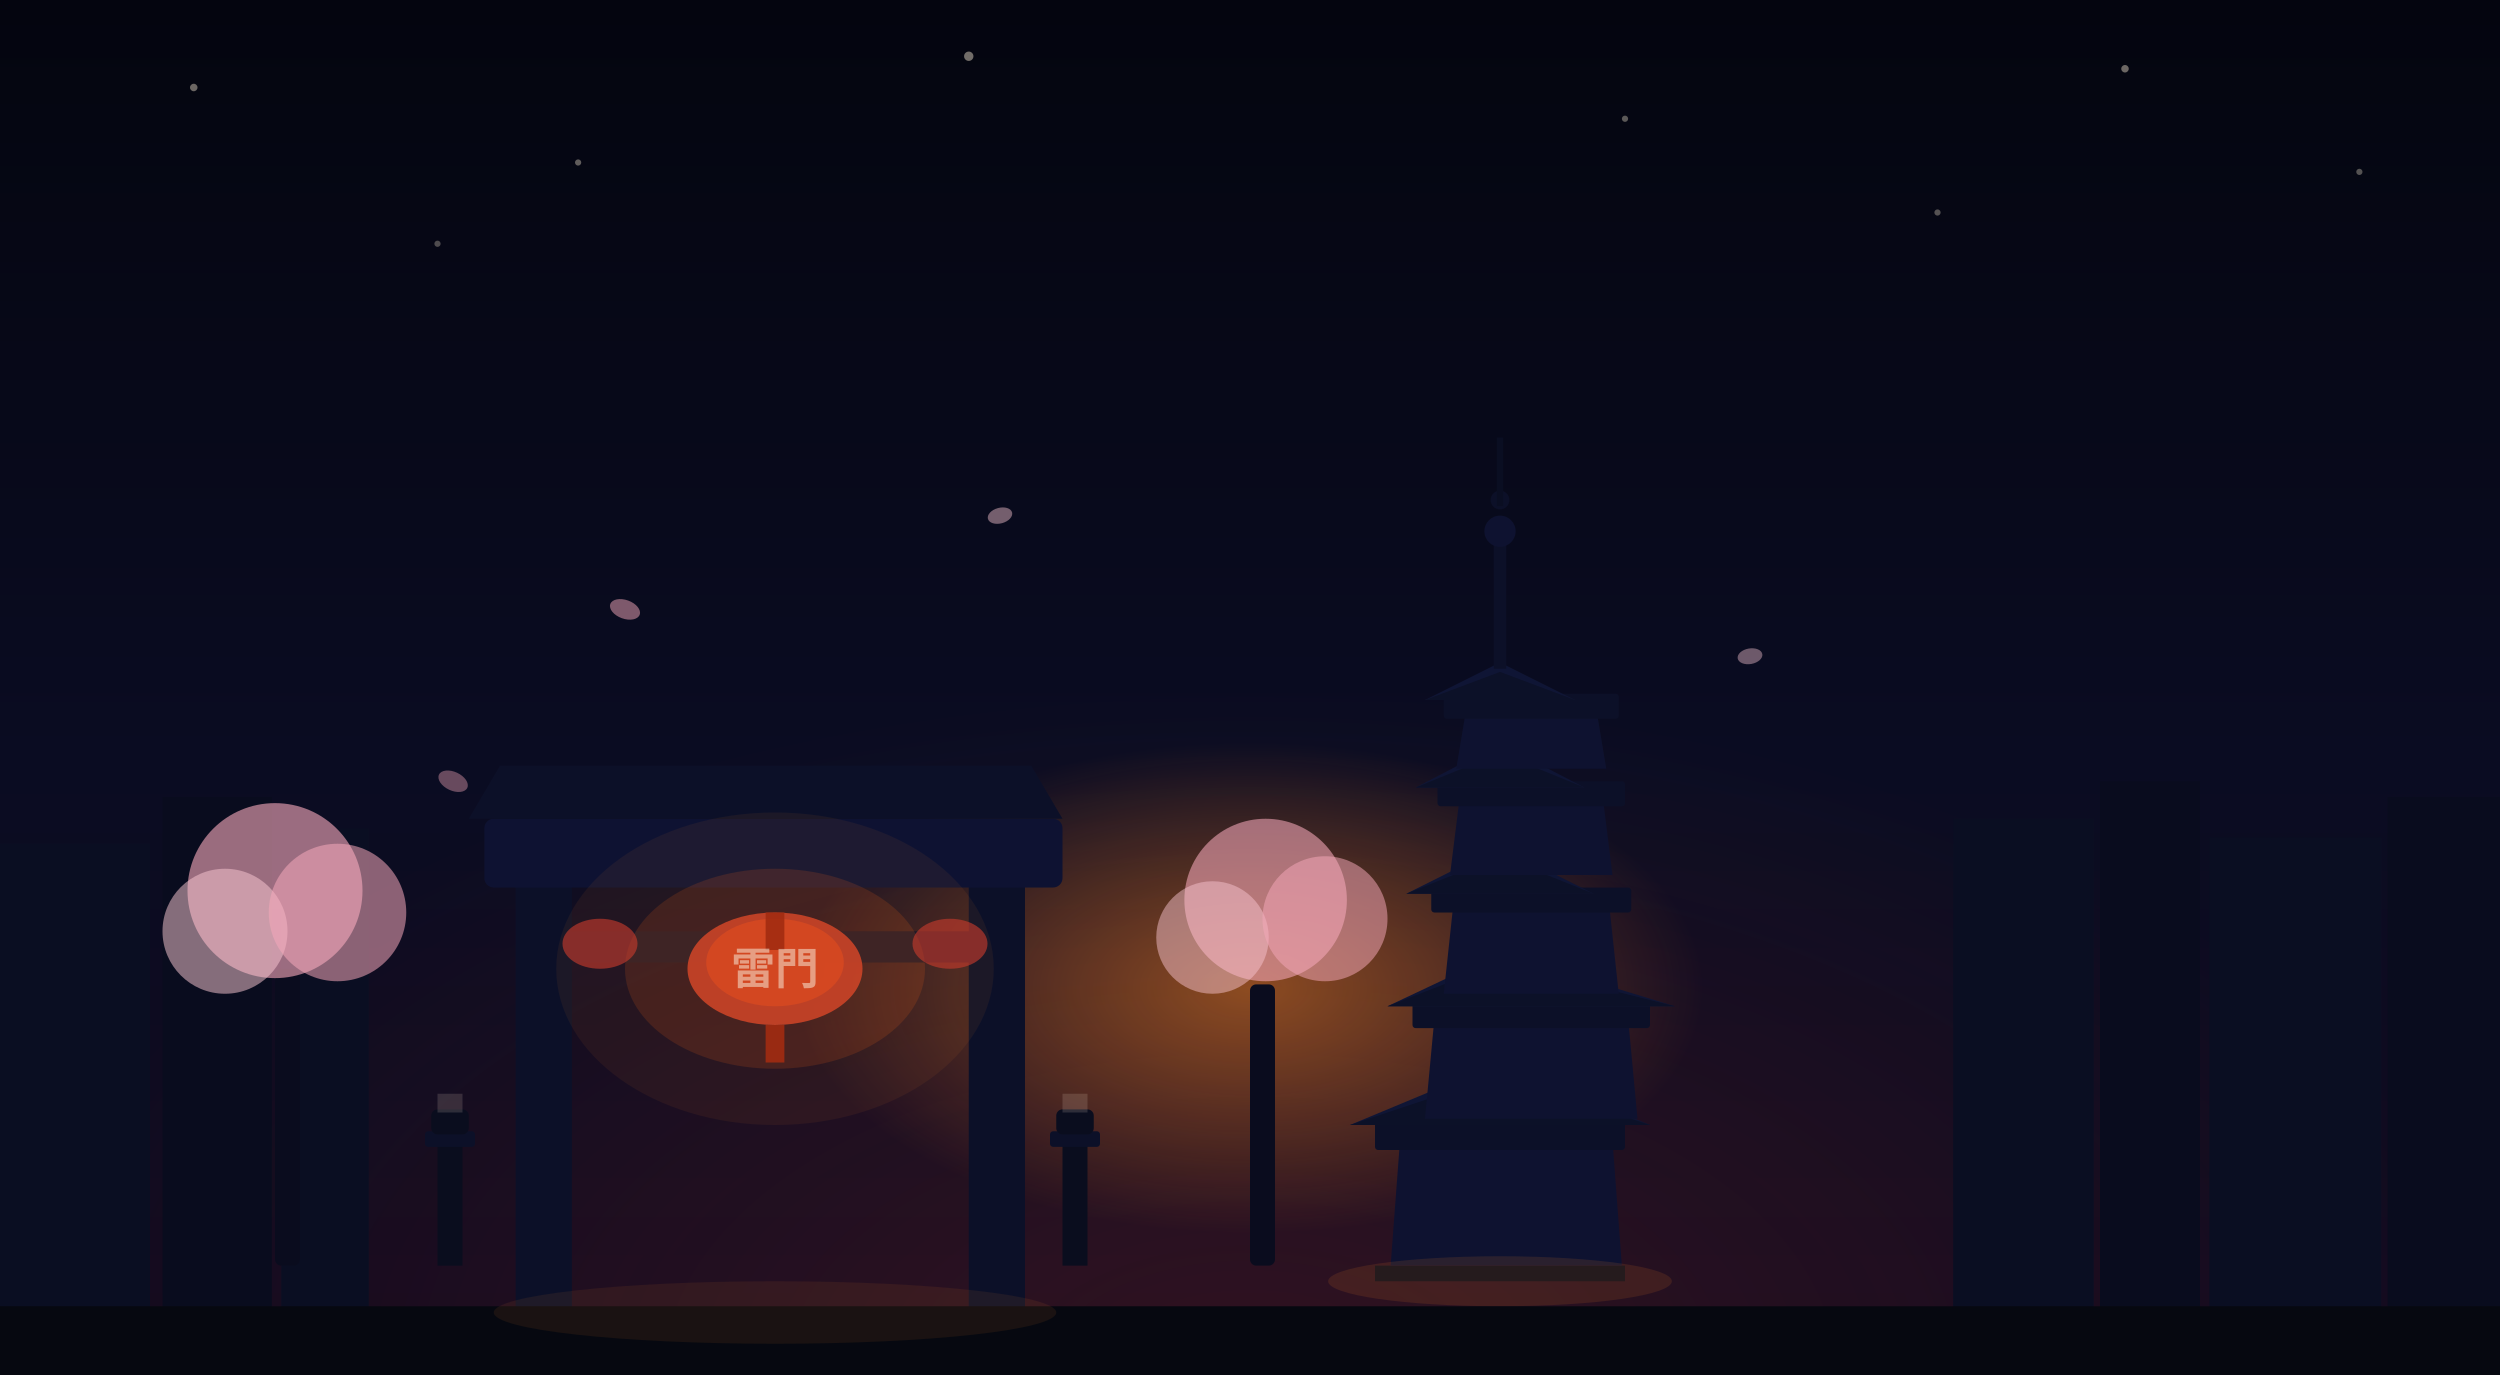
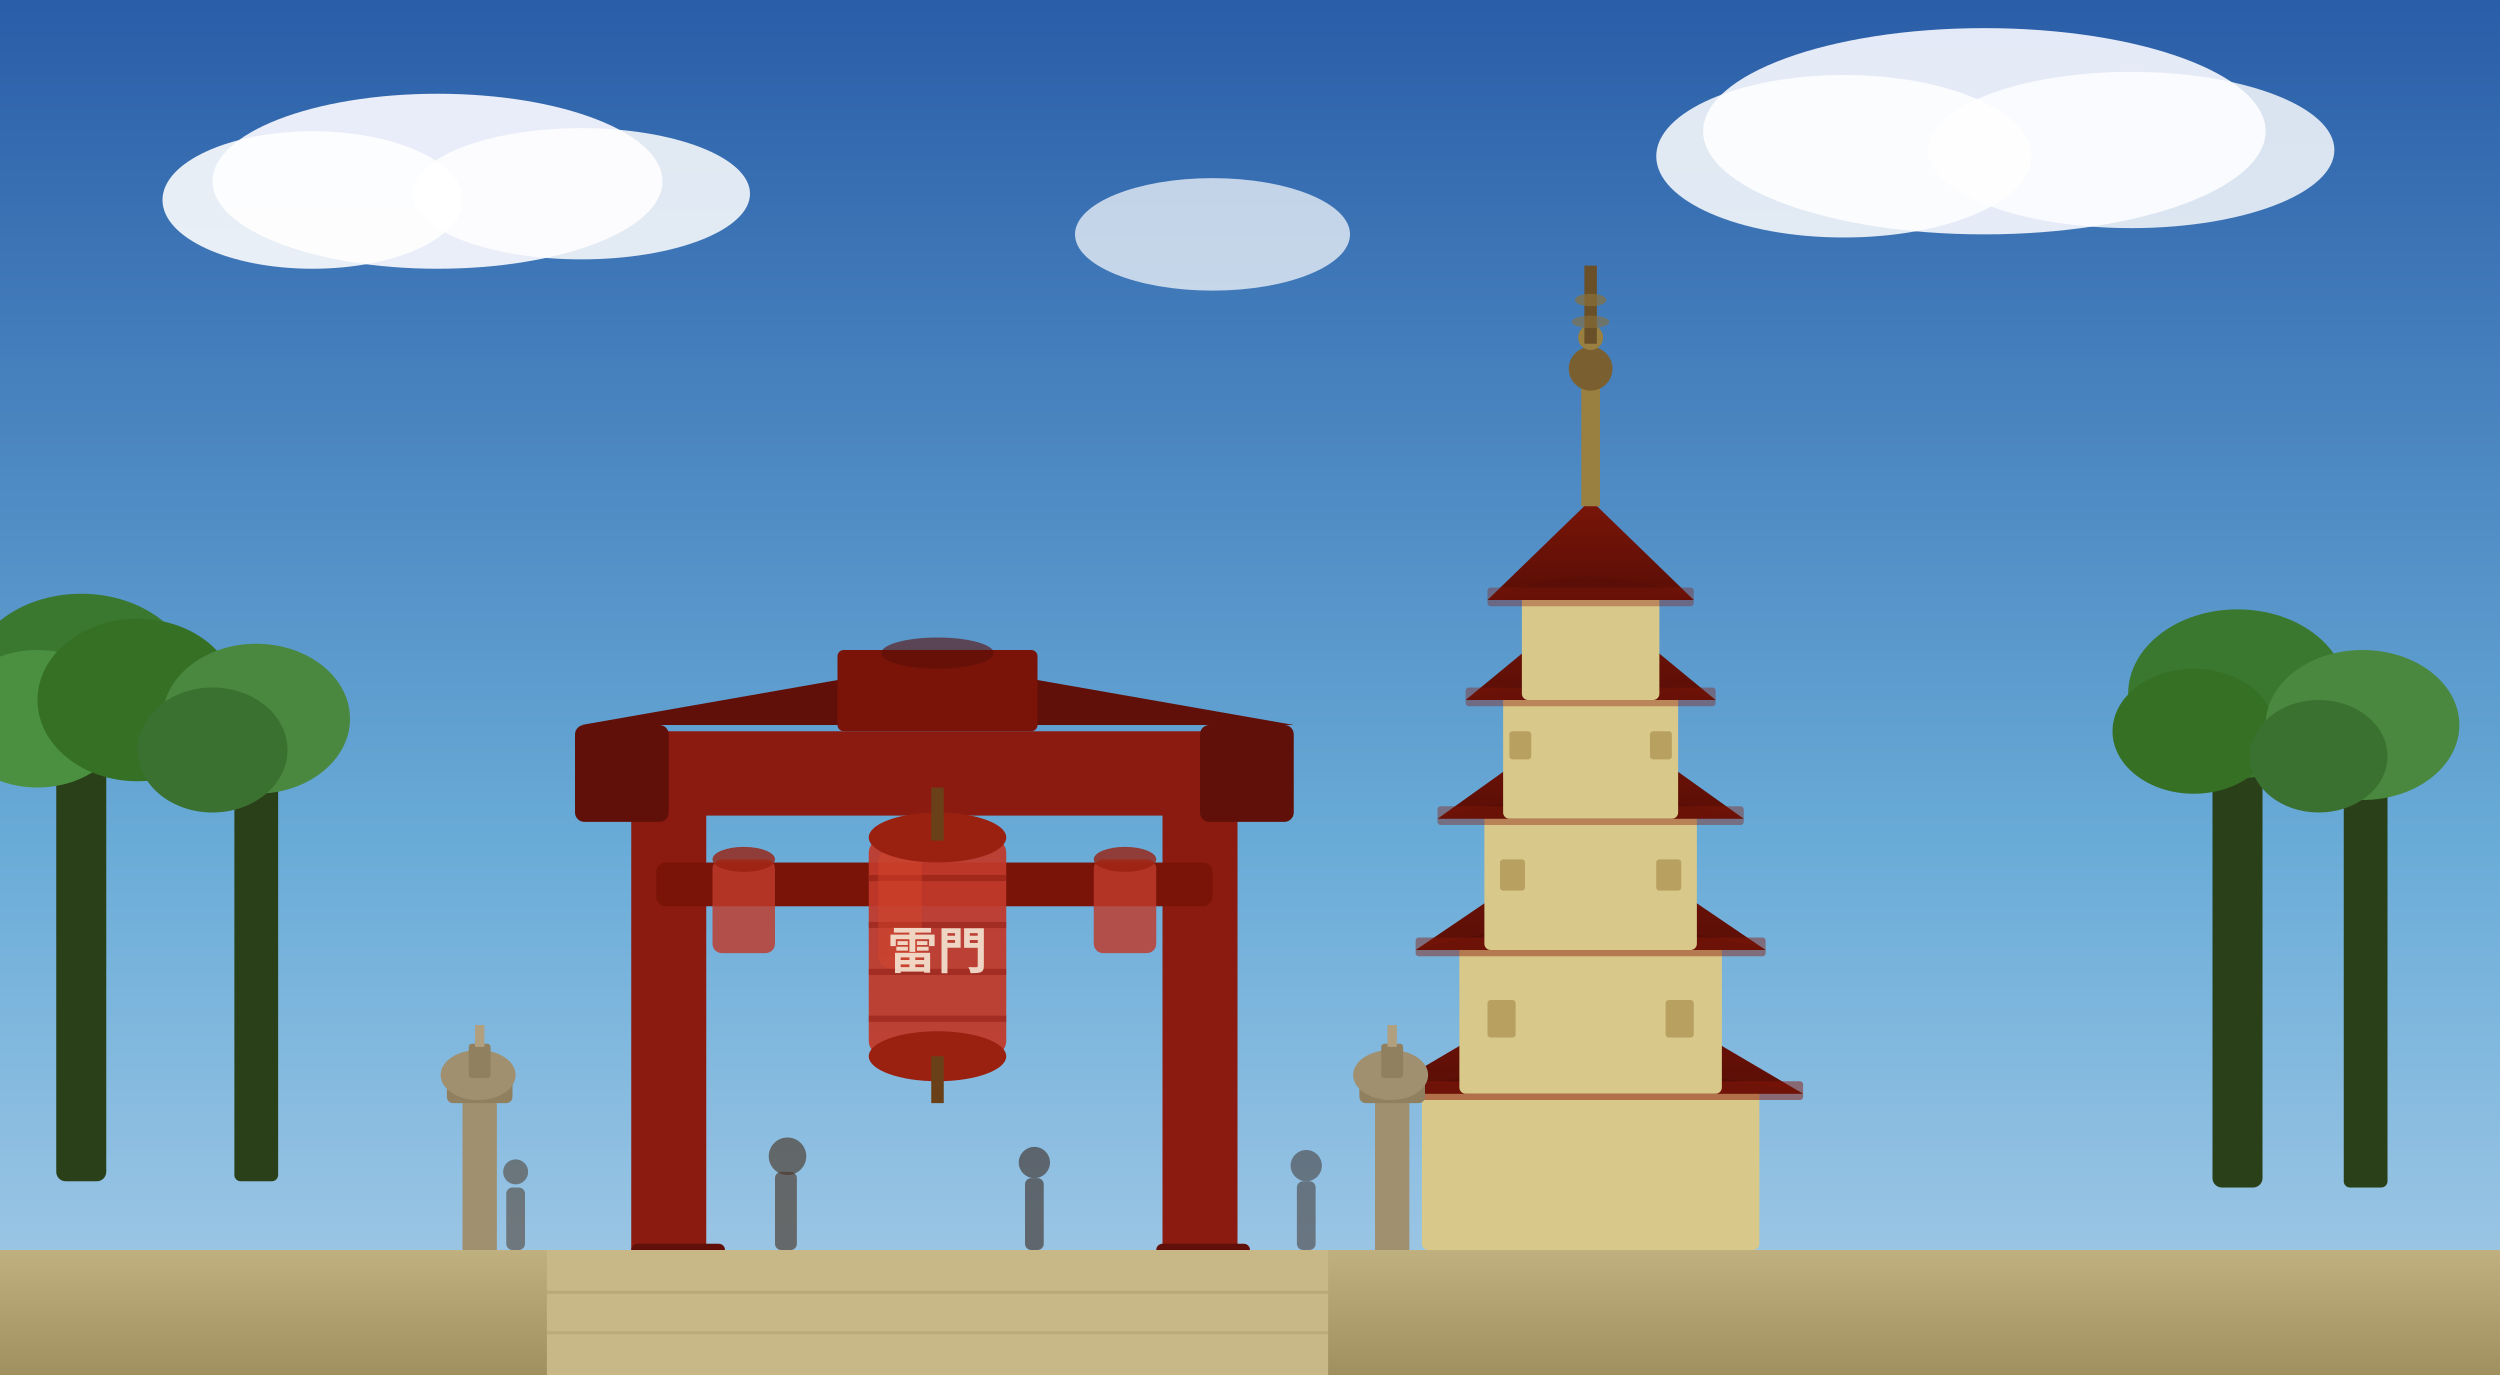
<svg xmlns="http://www.w3.org/2000/svg" viewBox="0 0 800 440">
  <defs>
-     <linearGradient id="tsky" x1="0" y1="0" x2="0" y2="1">
-       <stop offset="0%" stop-color="#04050f" />
-       <stop offset="55%" stop-color="#0a0c22" />
-       <stop offset="100%" stop-color="#120a1e" />
+     <linearGradient id="sky" x1="0" y1="0" x2="0" y2="1">
+       <stop offset="0%" stop-color="#2a5ea8" />
+       <stop offset="62%" stop-color="#6aacd8" />
+       <stop offset="100%" stop-color="#a8cce8" />
    </linearGradient>
-     <radialGradient id="tglow" cx="50%" cy="100%" r="50%">
-       <stop offset="0%" stop-color="#C0392B" stop-opacity="0.18" />
-       <stop offset="100%" stop-color="#C0392B" stop-opacity="0" />
-     </radialGradient>
-     <radialGradient id="lanternglow" cx="50%" cy="72%" r="18%">
-       <stop offset="0%" stop-color="#ff8822" stop-opacity="0.5" />
-       <stop offset="100%" stop-color="#ff8822" stop-opacity="0" />
-     </radialGradient>
+     <linearGradient id="proofgrd" x1="0" y1="0" x2="0" y2="1">
+       <stop offset="0%" stop-color="#7a1508" />
+       <stop offset="100%" stop-color="#5a0e06" />
+     </linearGradient>
+     <linearGradient id="ground" x1="0" y1="0" x2="0" y2="1">
+       <stop offset="0%" stop-color="#c0b080" />
+       <stop offset="100%" stop-color="#a09060" />
+     </linearGradient>
  </defs>
-   <rect width="800" height="440" fill="url(#tsky)" />
-   <rect width="800" height="440" fill="url(#tglow)" />
-   <rect width="800" height="440" fill="url(#lanternglow)" />
-   <circle cx="62" cy="28" r="1.2" fill="#e8dcc8" opacity="0.45" />
-   <circle cx="185" cy="52" r="1" fill="#e8dcc8" opacity="0.4" />
-   <circle cx="310" cy="18" r="1.5" fill="#e8dcc8" opacity="0.48" />
-   <circle cx="520" cy="38" r="1" fill="#e8dcc8" opacity="0.38" />
-   <circle cx="680" cy="22" r="1.2" fill="#e8dcc8" opacity="0.45" />
-   <circle cx="755" cy="55" r="1" fill="#e8dcc8" opacity="0.35" />
-   <circle cx="140" cy="78" r="1" fill="#e8dcc8" opacity="0.32" />
-   <circle cx="620" cy="68" r="1" fill="#e8dcc8" opacity="0.35" />
-   <rect x="0" y="270" width="48" height="170" fill="#0a0e22" />
-   <rect x="52" y="255" width="35" height="185" fill="#090c1e" />
-   <rect x="90" y="265" width="28" height="175" fill="#0a0e22" />
-   <rect x="625" y="262" width="45" height="178" fill="#0a0e22" />
-   <rect x="672" y="250" width="32" height="190" fill="#090c1e" />
-   <rect x="707" y="268" width="55" height="172" fill="#0a0e22" />
-   <rect x="764" y="255" width="36" height="185" fill="#090c1e" />
-   <rect x="440" y="405" width="80" height="5" fill="#080c1c" />
-   <polygon points="445,405 448,365 516,365 519,405" fill="#0e1230" />
-   <rect x="440" y="358" width="80" height="10" rx="1" fill="#0c1028" />
-   <polygon points="432,360 480,340 528,360" fill="#0f1535" />
-   <polygon points="432,360 480,344 528,360" fill="#0c1128" />
-   <polygon points="456,358 459,326 521,326 524,358" fill="#0e1230" />
-   <rect x="452" y="320" width="76" height="9" rx="1" fill="#0c1028" />
-   <polygon points="444,322 480,305 536,322" fill="#0f1535" />
-   <polygon points="444,322 480,308 536,322" fill="#0c1128" />
-   <polygon points="462,318 465,290 515,290 518,318" fill="#0e1230" />
-   <rect x="458" y="284" width="64" height="8" rx="1" fill="#0c1028" />
-   <polygon points="450,286 480,271 510,286" fill="#0f1535" />
-   <polygon points="450,286 480,274 510,286" fill="#0c1128" />
-   <polygon points="464,280 467,256 513,256 516,280" fill="#0e1230" />
-   <rect x="460" y="250" width="60" height="8" rx="1" fill="#0c1028" />
-   <polygon points="453,252 480,238 507,252" fill="#0f1535" />
-   <polygon points="453,252 480,241 507,252" fill="#0c1128" />
-   <polygon points="466,246 469,228 511,228 514,246" fill="#0e1230" />
-   <rect x="462" y="222" width="56" height="8" rx="1" fill="#0c1028" />
-   <polygon points="456,224 480,212 504,224" fill="#0f1535" />
-   <polygon points="456,224 480,215 504,224" fill="#0c1128" />
-   <rect x="478" y="170" width="4" height="44" fill="#0c1028" />
-   <circle cx="480" cy="170" r="5" fill="#0e1230" />
-   <circle cx="480" cy="160" r="3" fill="#0c1028" />
-   <rect x="479" y="140" width="2" height="22" fill="#0a0e22" />
-   <ellipse cx="480" cy="410" rx="55" ry="8" fill="#ff8822" opacity="0.12" />
-   <rect x="165" y="280" width="18" height="155" rx="2" fill="#0c1028" />
-   <rect x="310" y="280" width="18" height="155" rx="2" fill="#0c1028" />
-   <rect x="155" y="262" width="185" height="22" rx="3" fill="#0e1232" />
-   <polygon points="150,262 160,245 330,245 340,262" fill="#0c1028" />
-   <rect x="170" y="298" width="150" height="10" rx="2" fill="#0c1028" />
-   <ellipse cx="248" cy="310" rx="28" ry="18" fill="#C0392B" opacity="0.88" />
-   <ellipse cx="248" cy="308" rx="22" ry="14" fill="#d44020" opacity="0.7" />
-   <rect x="245" y="292" width="6" height="12" fill="#8a1a10" opacity="0.9" />
-   <rect x="245" y="328" width="6" height="12" fill="#8a1a10" opacity="0.9" />
-   <ellipse cx="248" cy="310" rx="48" ry="32" fill="#ff6611" opacity="0.15" />
-   <ellipse cx="248" cy="310" rx="70" ry="50" fill="#ff8822" opacity="0.07" />
-   <text x="248" y="315" font-size="14" fill="#f5e6d3" fill-opacity="0.55" font-family="serif" text-anchor="middle" font-weight="bold">雷門</text>
-   <ellipse cx="192" cy="302" rx="12" ry="8" fill="#C0392B" opacity="0.65" />
-   <ellipse cx="304" cy="302" rx="12" ry="8" fill="#C0392B" opacity="0.65" />
-   <rect x="140" y="365" width="8" height="40" fill="#0a0d1e" />
-   <rect x="136" y="362" width="16" height="5" rx="1" fill="#0c1028" />
-   <rect x="138" y="355" width="12" height="8" rx="2" fill="#0a0d1e" />
-   <rect x="140" y="350" width="8" height="6" fill="#f5e6d3" opacity="0.15" />
-   <rect x="340" y="365" width="8" height="40" fill="#0a0d1e" />
-   <rect x="336" y="362" width="16" height="5" rx="1" fill="#0c1028" />
-   <rect x="338" y="355" width="12" height="8" rx="2" fill="#0a0d1e" />
-   <rect x="340" y="350" width="8" height="6" fill="#f5e6d3" opacity="0.15" />
-   <rect x="88" y="310" width="8" height="95" fill="#0a0c1e" rx="2" />
-   <circle cx="88" cy="285" r="28" fill="#F4A7B9" opacity="0.62" />
-   <circle cx="72" cy="298" r="20" fill="#F8C5D1" opacity="0.52" />
-   <circle cx="108" cy="292" r="22" fill="#F4A7B9" opacity="0.55" />
-   <rect x="400" y="315" width="8" height="90" fill="#0a0c1e" rx="2" />
-   <circle cx="405" cy="288" r="26" fill="#F4A7B9" opacity="0.58" />
-   <circle cx="388" cy="300" r="18" fill="#F8C5D1" opacity="0.48" />
-   <circle cx="424" cy="294" r="20" fill="#F4A7B9" opacity="0.52" />
-   <ellipse cx="200" cy="195" rx="5" ry="3" fill="#F4A7B9" opacity="0.5" transform="rotate(20 200 195)" />
-   <ellipse cx="320" cy="165" rx="4" ry="2.5" fill="#F8C5D1" opacity="0.45" transform="rotate(-15 320 165)" />
-   <ellipse cx="145" cy="250" rx="5" ry="3" fill="#F4A7B9" opacity="0.4" transform="rotate(25 145 250)" />
-   <ellipse cx="560" cy="210" rx="4" ry="2.5" fill="#F8C5D1" opacity="0.42" transform="rotate(-10 560 210)" />
-   <rect x="0" y="418" width="800" height="22" fill="#060810" />
-   <ellipse cx="248" cy="420" rx="90" ry="10" fill="#ff8822" opacity="0.08" />
+   <rect width="800" height="440" fill="url(#sky)" />
+   <ellipse cx="140" cy="58" rx="72" ry="28" fill="#f8f8ff" opacity="0.92" />
+   <ellipse cx="100" cy="64" rx="48" ry="22" fill="white" opacity="0.88" />
+   <ellipse cx="186" cy="62" rx="54" ry="21" fill="white" opacity="0.85" />
+   <ellipse cx="635" cy="42" rx="90" ry="33" fill="#f8f8ff" opacity="0.9" />
+   <ellipse cx="590" cy="50" rx="60" ry="26" fill="white" opacity="0.85" />
+   <ellipse cx="682" cy="48" rx="65" ry="25" fill="white" opacity="0.82" />
+   <ellipse cx="388" cy="75" rx="44" ry="18" fill="white" opacity="0.7" />
+   <rect x="18" y="238" width="16" height="140" fill="#2a4018" rx="3" />
+   <ellipse cx="26" cy="218" rx="36" ry="28" fill="#3a7830" />
+   <ellipse cx="12" cy="230" rx="28" ry="22" fill="#4a9040" />
+   <ellipse cx="44" cy="224" rx="32" ry="26" fill="#357025" />
+   <rect x="75" y="248" width="14" height="130" fill="#2a4018" rx="2" />
+   <ellipse cx="82" cy="230" rx="30" ry="24" fill="#4a8840" />
+   <ellipse cx="68" cy="240" rx="24" ry="20" fill="#3a7030" />
+   <rect x="708" y="242" width="16" height="138" fill="#2a4018" rx="3" />
+   <ellipse cx="716" cy="222" rx="35" ry="27" fill="#3a7830" />
+   <ellipse cx="702" cy="234" rx="26" ry="20" fill="#357025" />
+   <rect x="750" y="250" width="14" height="130" fill="#2a4018" rx="2" />
+   <ellipse cx="756" cy="232" rx="31" ry="24" fill="#4a8840" />
+   <ellipse cx="742" cy="242" rx="22" ry="18" fill="#3a7030" />
+   <rect x="455" y="348" width="108" height="52" fill="#d8c88a" rx="2" />
+   <polygon points="441,350 509,310 577,350" fill="url(#proofgrd)" />
+   <path d="M441,350 Q509,334 577,350" fill="#4a0a06" opacity="0.4" />
+   <rect x="441" y="346" width="136" height="6" fill="#8a1808" opacity="0.5" rx="1" />
+   <rect x="467" y="302" width="84" height="48" fill="#d8c88a" rx="2" />
+   <polygon points="453,304 509,266 565,304" fill="url(#proofgrd)" />
+   <path d="M453,304 Q509,288 565,304" fill="#4a0a06" opacity="0.35" />
+   <rect x="453" y="300" width="112" height="6" fill="#8a1808" opacity="0.45" rx="1" />
+   <rect x="475" y="260" width="68" height="44" fill="#d8c88a" rx="2" />
+   <polygon points="460,262 509,227 558,262" fill="url(#proofgrd)" />
+   <path d="M460,262 Q509,247 558,262" fill="#4a0a06" opacity="0.3" />
+   <rect x="460" y="258" width="98" height="6" fill="#8a1808" opacity="0.4" rx="1" />
+   <rect x="481" y="222" width="56" height="40" fill="#d8c88a" rx="2" />
+   <polygon points="469,224 509,191 549,224" fill="url(#proofgrd)" />
+   <path d="M469,224 Q509,210 549,224" fill="#4a0a06" opacity="0.28" />
+   <rect x="469" y="220" width="80" height="6" fill="#8a1808" opacity="0.38" rx="1" />
+   <rect x="487" y="190" width="44" height="34" fill="#d8c88a" rx="2" />
+   <polygon points="476,192 509,160 542,192" fill="url(#proofgrd)" />
+   <path d="M476,192 Q509,177 542,192" fill="#4a0a06" opacity="0.25" />
+   <rect x="476" y="188" width="66" height="6" fill="#8a1808" opacity="0.35" rx="1" />
+   <rect x="506" y="118" width="6" height="44" fill="#9a8040" />
+   <circle cx="509" cy="118" r="7" fill="#7a6030" />
+   <circle cx="509" cy="108" r="4" fill="#9a8040" />
+   <rect x="507" y="85" width="4" height="25" fill="#6a5028" />
+   <ellipse cx="509" cy="96" rx="5" ry="2" fill="#8a7038" opacity="0.7" />
+   <ellipse cx="509" cy="103" rx="6" ry="2" fill="#8a7038" opacity="0.6" />
+   <rect x="476" y="320" width="9" height="12" fill="#b8a060" rx="1" />
+   <rect x="533" y="320" width="9" height="12" fill="#b8a060" rx="1" />
+   <rect x="480" y="275" width="8" height="10" fill="#b8a060" rx="1" />
+   <rect x="530" y="275" width="8" height="10" fill="#b8a060" rx="1" />
+   <rect x="483" y="234" width="7" height="9" fill="#b8a060" rx="1" />
+   <rect x="528" y="234" width="7" height="9" fill="#b8a060" rx="1" />
+   <rect x="202" y="255" width="24" height="148" rx="3" fill="#8b1a10" />
+   <rect x="202" y="398" width="30" height="8" rx="2" fill="#601008" />
+   <rect x="372" y="255" width="24" height="148" rx="3" fill="#8b1a10" />
+   <rect x="370" y="398" width="30" height="8" rx="2" fill="#601008" />
+   <rect x="190" y="234" width="218" height="27" rx="4" fill="#8b1a10" />
+   <rect x="184" y="232" width="30" height="31" rx="3" fill="#601008" />
+   <rect x="384" y="232" width="30" height="31" rx="3" fill="#601008" />
+   <polygon points="186,232 300,212 414,232" fill="#601008" />
+   <rect x="268" y="208" width="64" height="26" rx="2" fill="#7a1408" />
+   <ellipse cx="300" cy="209" rx="18" ry="5" fill="#5a0e06" opacity="0.6" />
+   <rect x="210" y="276" width="178" height="14" rx="3" fill="#7a1408" />
+   <rect x="278" y="268" width="44" height="70" rx="5" fill="#C0392B" opacity="0.94" />
+   <rect x="278" y="280" width="44" height="2" fill="#8a1a10" opacity="0.5" />
+   <rect x="278" y="295" width="44" height="2" fill="#8a1a10" opacity="0.5" />
+   <rect x="278" y="310" width="44" height="2" fill="#8a1a10" opacity="0.5" />
+   <rect x="278" y="325" width="44" height="2" fill="#8a1a10" opacity="0.5" />
+   <rect x="281" y="272" width="14" height="38" rx="4" fill="#d84428" opacity="0.42" />
+   <ellipse cx="300" cy="268" rx="22" ry="8" fill="#9a2010" />
+   <ellipse cx="300" cy="338" rx="22" ry="8" fill="#9a2010" />
+   <rect x="298" y="252" width="4" height="17" fill="#6a4018" />
+   <rect x="298" y="338" width="4" height="15" fill="#6a4018" />
+   <text x="300" y="310" font-size="16" fill="#f5e6d3" fill-opacity="0.9" font-family="serif" text-anchor="middle" font-weight="bold">雷門</text>
+   <rect x="228" y="275" width="20" height="30" rx="3" fill="#C0392B" opacity="0.82" />
+   <ellipse cx="238" cy="275" rx="10" ry="4" fill="#9a2010" opacity="0.8" />
+   <rect x="350" y="275" width="20" height="30" rx="3" fill="#C0392B" opacity="0.82" />
+   <ellipse cx="360" cy="275" rx="10" ry="4" fill="#9a2010" opacity="0.8" />
+   <rect x="148" y="350" width="11" height="52" fill="#a09070" rx="2" />
+   <rect x="143" y="345" width="21" height="8" rx="2" fill="#908060" />
+   <ellipse cx="153" cy="344" rx="12" ry="8" fill="#a09070" />
+   <rect x="150" y="334" width="7" height="11" fill="#908060" rx="1" />
+   <rect x="152" y="328" width="3" height="7" fill="#b0a080" />
+   <rect x="440" y="350" width="11" height="52" fill="#a09070" rx="2" />
+   <rect x="435" y="345" width="21" height="8" rx="2" fill="#908060" />
+   <ellipse cx="445" cy="344" rx="12" ry="8" fill="#a09070" />
+   <rect x="442" y="334" width="7" height="11" fill="#908060" rx="1" />
+   <rect x="444" y="328" width="3" height="7" fill="#b0a080" />
+   <rect x="0" y="400" width="800" height="40" fill="url(#ground)" />
+   <rect x="175" y="400" width="250" height="40" fill="#c8b888" />
+   <rect x="175" y="413" width="250" height="1" fill="#a89060" opacity="0.4" />
+   <rect x="175" y="426" width="250" height="1" fill="#a89060" opacity="0.35" />
+   <rect x="248" y="375" width="7" height="25" rx="2" fill="#4a3828" opacity="0.65" />
+   <circle cx="252" cy="370" r="6" fill="#4a3828" opacity="0.65" />
+   <rect x="328" y="377" width="6" height="23" rx="2" fill="#3a2820" opacity="0.6" />
+   <circle cx="331" cy="372" r="5" fill="#3a2820" opacity="0.6" />
+   <rect x="162" y="380" width="6" height="20" rx="2" fill="#4a3828" opacity="0.55" />
+   <circle cx="165" cy="375" r="4" fill="#4a3828" opacity="0.55" />
+   <rect x="415" y="378" width="6" height="22" rx="2" fill="#3a2820" opacity="0.5" />
+   <circle cx="418" cy="373" r="5" fill="#3a2820" opacity="0.5" />
</svg>
